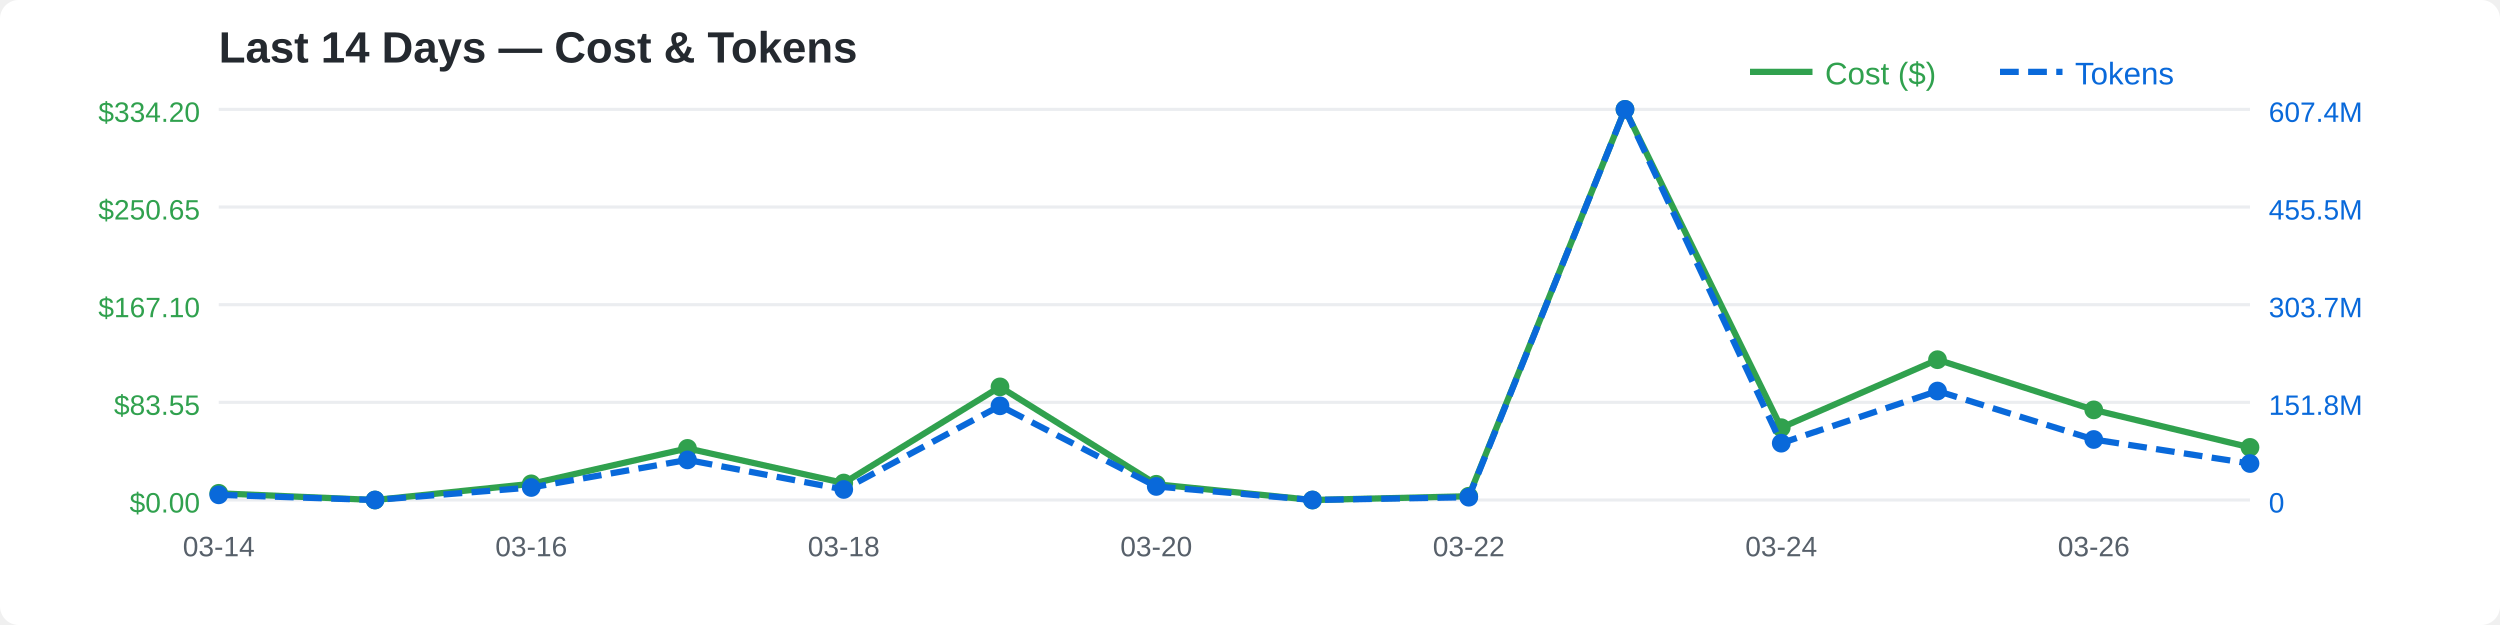
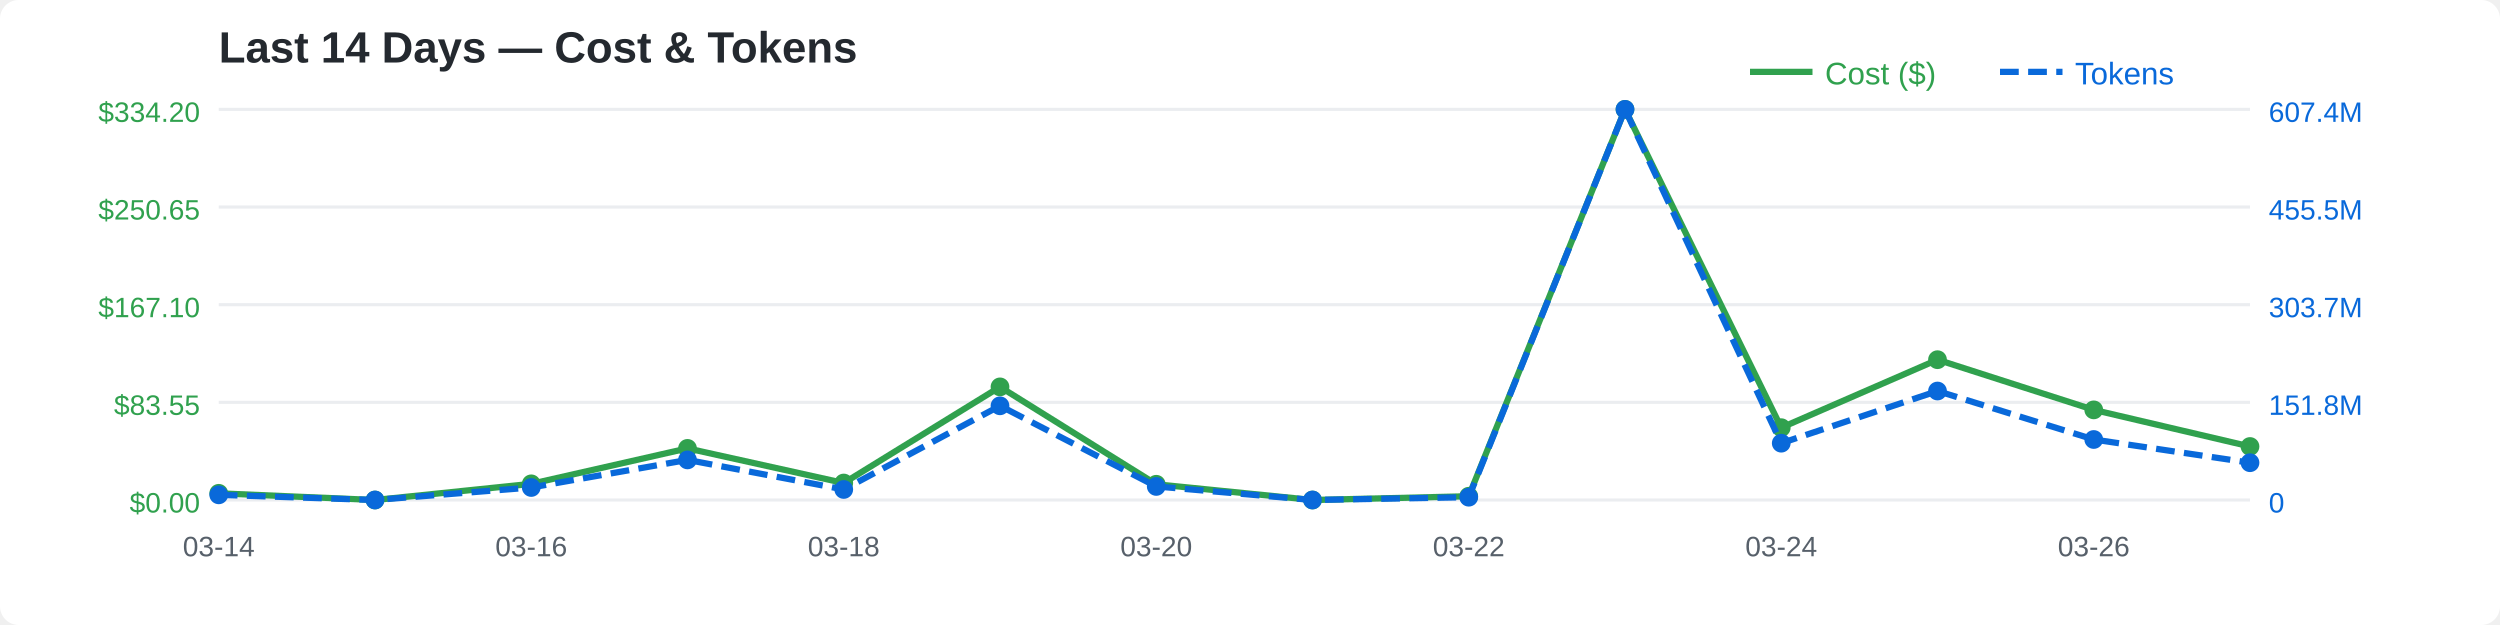
<svg xmlns="http://www.w3.org/2000/svg" width="800" height="200" viewBox="0 0 800 200">
  <rect width="800" height="200" fill="#ffffff" rx="6" />
  <text x="70" y="20" font-family="Arial, sans-serif" font-size="14" fill="#24292f" font-weight="bold">Last 14 Days — Cost &amp; Tokens</text>
  <line x1="70" y1="35.0" x2="720" y2="35.0" stroke="#ebedf0" stroke-width="1" />
  <line x1="70" y1="66.25" x2="720" y2="66.25" stroke="#ebedf0" stroke-width="1" />
  <line x1="70" y1="97.5" x2="720" y2="97.5" stroke="#ebedf0" stroke-width="1" />
  <line x1="70" y1="128.75" x2="720" y2="128.75" stroke="#ebedf0" stroke-width="1" />
  <line x1="70" y1="160.0" x2="720" y2="160.0" stroke="#ebedf0" stroke-width="1" />
  <text x="70.0" y="178" font-family="Arial, sans-serif" font-size="9" fill="#57606a" text-anchor="middle">03-14</text>
  <text x="170.0" y="178" font-family="Arial, sans-serif" font-size="9" fill="#57606a" text-anchor="middle">03-16</text>
  <text x="270.0" y="178" font-family="Arial, sans-serif" font-size="9" fill="#57606a" text-anchor="middle">03-18</text>
  <text x="370.0" y="178" font-family="Arial, sans-serif" font-size="9" fill="#57606a" text-anchor="middle">03-20</text>
  <text x="470.0" y="178" font-family="Arial, sans-serif" font-size="9" fill="#57606a" text-anchor="middle">03-22</text>
  <text x="570.0" y="178" font-family="Arial, sans-serif" font-size="9" fill="#57606a" text-anchor="middle">03-24</text>
  <text x="670.0" y="178" font-family="Arial, sans-serif" font-size="9" fill="#57606a" text-anchor="middle">03-26</text>
  <text x="64" y="39.0" font-family="Arial, sans-serif" font-size="9" fill="#30a14e" text-anchor="end">$334.20</text>
  <text x="64" y="70.25" font-family="Arial, sans-serif" font-size="9" fill="#30a14e" text-anchor="end">$250.65</text>
  <text x="64" y="101.5" font-family="Arial, sans-serif" font-size="9" fill="#30a14e" text-anchor="end">$167.10</text>
  <text x="64" y="132.75" font-family="Arial, sans-serif" font-size="9" fill="#30a14e" text-anchor="end">$83.55</text>
  <text x="64" y="164.0" font-family="Arial, sans-serif" font-size="9" fill="#30a14e" text-anchor="end">$0.00</text>
  <text x="726" y="39.0" font-family="Arial, sans-serif" font-size="9" fill="#0969da">607.4M</text>
  <text x="726" y="70.25" font-family="Arial, sans-serif" font-size="9" fill="#0969da">455.5M</text>
  <text x="726" y="101.5" font-family="Arial, sans-serif" font-size="9" fill="#0969da">303.7M</text>
  <text x="726" y="132.75" font-family="Arial, sans-serif" font-size="9" fill="#0969da">151.8M</text>
  <text x="726" y="164.0" font-family="Arial, sans-serif" font-size="9" fill="#0969da">0</text>
-   <polyline points="70.0,157.86 120.0,160.0 170.0,154.827 220.0,143.482 270.0,154.568 320.0,123.802 370.0,154.966 420.0,160.0 470.0,158.795 520.0,35.0 570.0,136.859 620.0,115.101 670.0,131.16 720.0,143.164" fill="none" stroke="#30a14e" stroke-width="2" />
+   <polyline points="70.0,157.86 120.0,160.0 170.0,154.827 220.0,143.482 270.0,154.568 320.0,123.802 370.0,154.966 420.0,160.0 470.0,158.795 520.0,35.0 570.0,136.859 620.0,115.101 670.0,131.16 720.0,142.88" fill="none" stroke="#30a14e" stroke-width="2" />
  <circle cx="70.0" cy="157.86" r="3" fill="#30a14e">
    </circle>
  <circle cx="120.0" cy="160.0" r="3" fill="#30a14e">
    </circle>
  <circle cx="170.0" cy="154.827" r="3" fill="#30a14e">
    </circle>
  <circle cx="220.0" cy="143.482" r="3" fill="#30a14e">
    </circle>
  <circle cx="270.0" cy="154.568" r="3" fill="#30a14e">
    </circle>
  <circle cx="320.0" cy="123.802" r="3" fill="#30a14e">
    </circle>
  <circle cx="370.0" cy="154.966" r="3" fill="#30a14e">
    </circle>
  <circle cx="420.0" cy="160.0" r="3" fill="#30a14e">
    </circle>
  <circle cx="470.0" cy="158.795" r="3" fill="#30a14e">
    </circle>
  <circle cx="520.0" cy="35.0" r="3" fill="#30a14e">
    </circle>
  <circle cx="570.0" cy="136.859" r="3" fill="#30a14e">
    </circle>
  <circle cx="620.0" cy="115.101" r="3" fill="#30a14e">
    </circle>
  <circle cx="670.0" cy="131.16" r="3" fill="#30a14e">
    </circle>
-   <circle cx="720.0" cy="143.164" r="3" fill="#30a14e">
+   <circle cx="720.0" cy="142.88" r="3" fill="#30a14e">
    </circle>
-   <polyline points="70.0,158.348 120.0,160.0 170.0,155.999 220.0,147.169 270.0,156.63 320.0,129.859 370.0,155.662 420.0,160.0 470.0,159.105 520.0,35.0 570.0,141.82 620.0,125.128 670.0,140.638 720.0,148.328" fill="none" stroke="#0969da" stroke-width="2" stroke-dasharray="6,3" />
+   <polyline points="70.0,158.348 120.0,160.0 170.0,155.999 220.0,147.169 270.0,156.63 320.0,129.859 370.0,155.662 420.0,160.0 470.0,159.105 520.0,35.0 570.0,141.82 620.0,125.128 670.0,140.638 720.0,148.069" fill="none" stroke="#0969da" stroke-width="2" stroke-dasharray="6,3" />
  <circle cx="70.0" cy="158.348" r="3" fill="#0969da">
    </circle>
  <circle cx="120.0" cy="160.0" r="3" fill="#0969da">
    </circle>
  <circle cx="170.0" cy="155.999" r="3" fill="#0969da">
    </circle>
  <circle cx="220.0" cy="147.169" r="3" fill="#0969da">
    </circle>
  <circle cx="270.0" cy="156.63" r="3" fill="#0969da">
    </circle>
  <circle cx="320.0" cy="129.859" r="3" fill="#0969da">
    </circle>
  <circle cx="370.0" cy="155.662" r="3" fill="#0969da">
    </circle>
  <circle cx="420.0" cy="160.0" r="3" fill="#0969da">
    </circle>
  <circle cx="470.0" cy="159.105" r="3" fill="#0969da">
    </circle>
  <circle cx="520.0" cy="35.0" r="3" fill="#0969da">
    </circle>
  <circle cx="570.0" cy="141.82" r="3" fill="#0969da">
    </circle>
  <circle cx="620.0" cy="125.128" r="3" fill="#0969da">
    </circle>
  <circle cx="670.0" cy="140.638" r="3" fill="#0969da">
    </circle>
-   <circle cx="720.0" cy="148.328" r="3" fill="#0969da">
+   <circle cx="720.0" cy="148.069" r="3" fill="#0969da">
    </circle>
  <line x1="560" y1="23" x2="580" y2="23" stroke="#30a14e" stroke-width="2" />
  <text x="584" y="27" font-family="Arial, sans-serif" font-size="10" fill="#30a14e">Cost ($)</text>
  <line x1="640" y1="23" x2="660" y2="23" stroke="#0969da" stroke-width="2" stroke-dasharray="6,3" />
  <text x="664" y="27" font-family="Arial, sans-serif" font-size="10" fill="#0969da">Tokens</text>
</svg>
